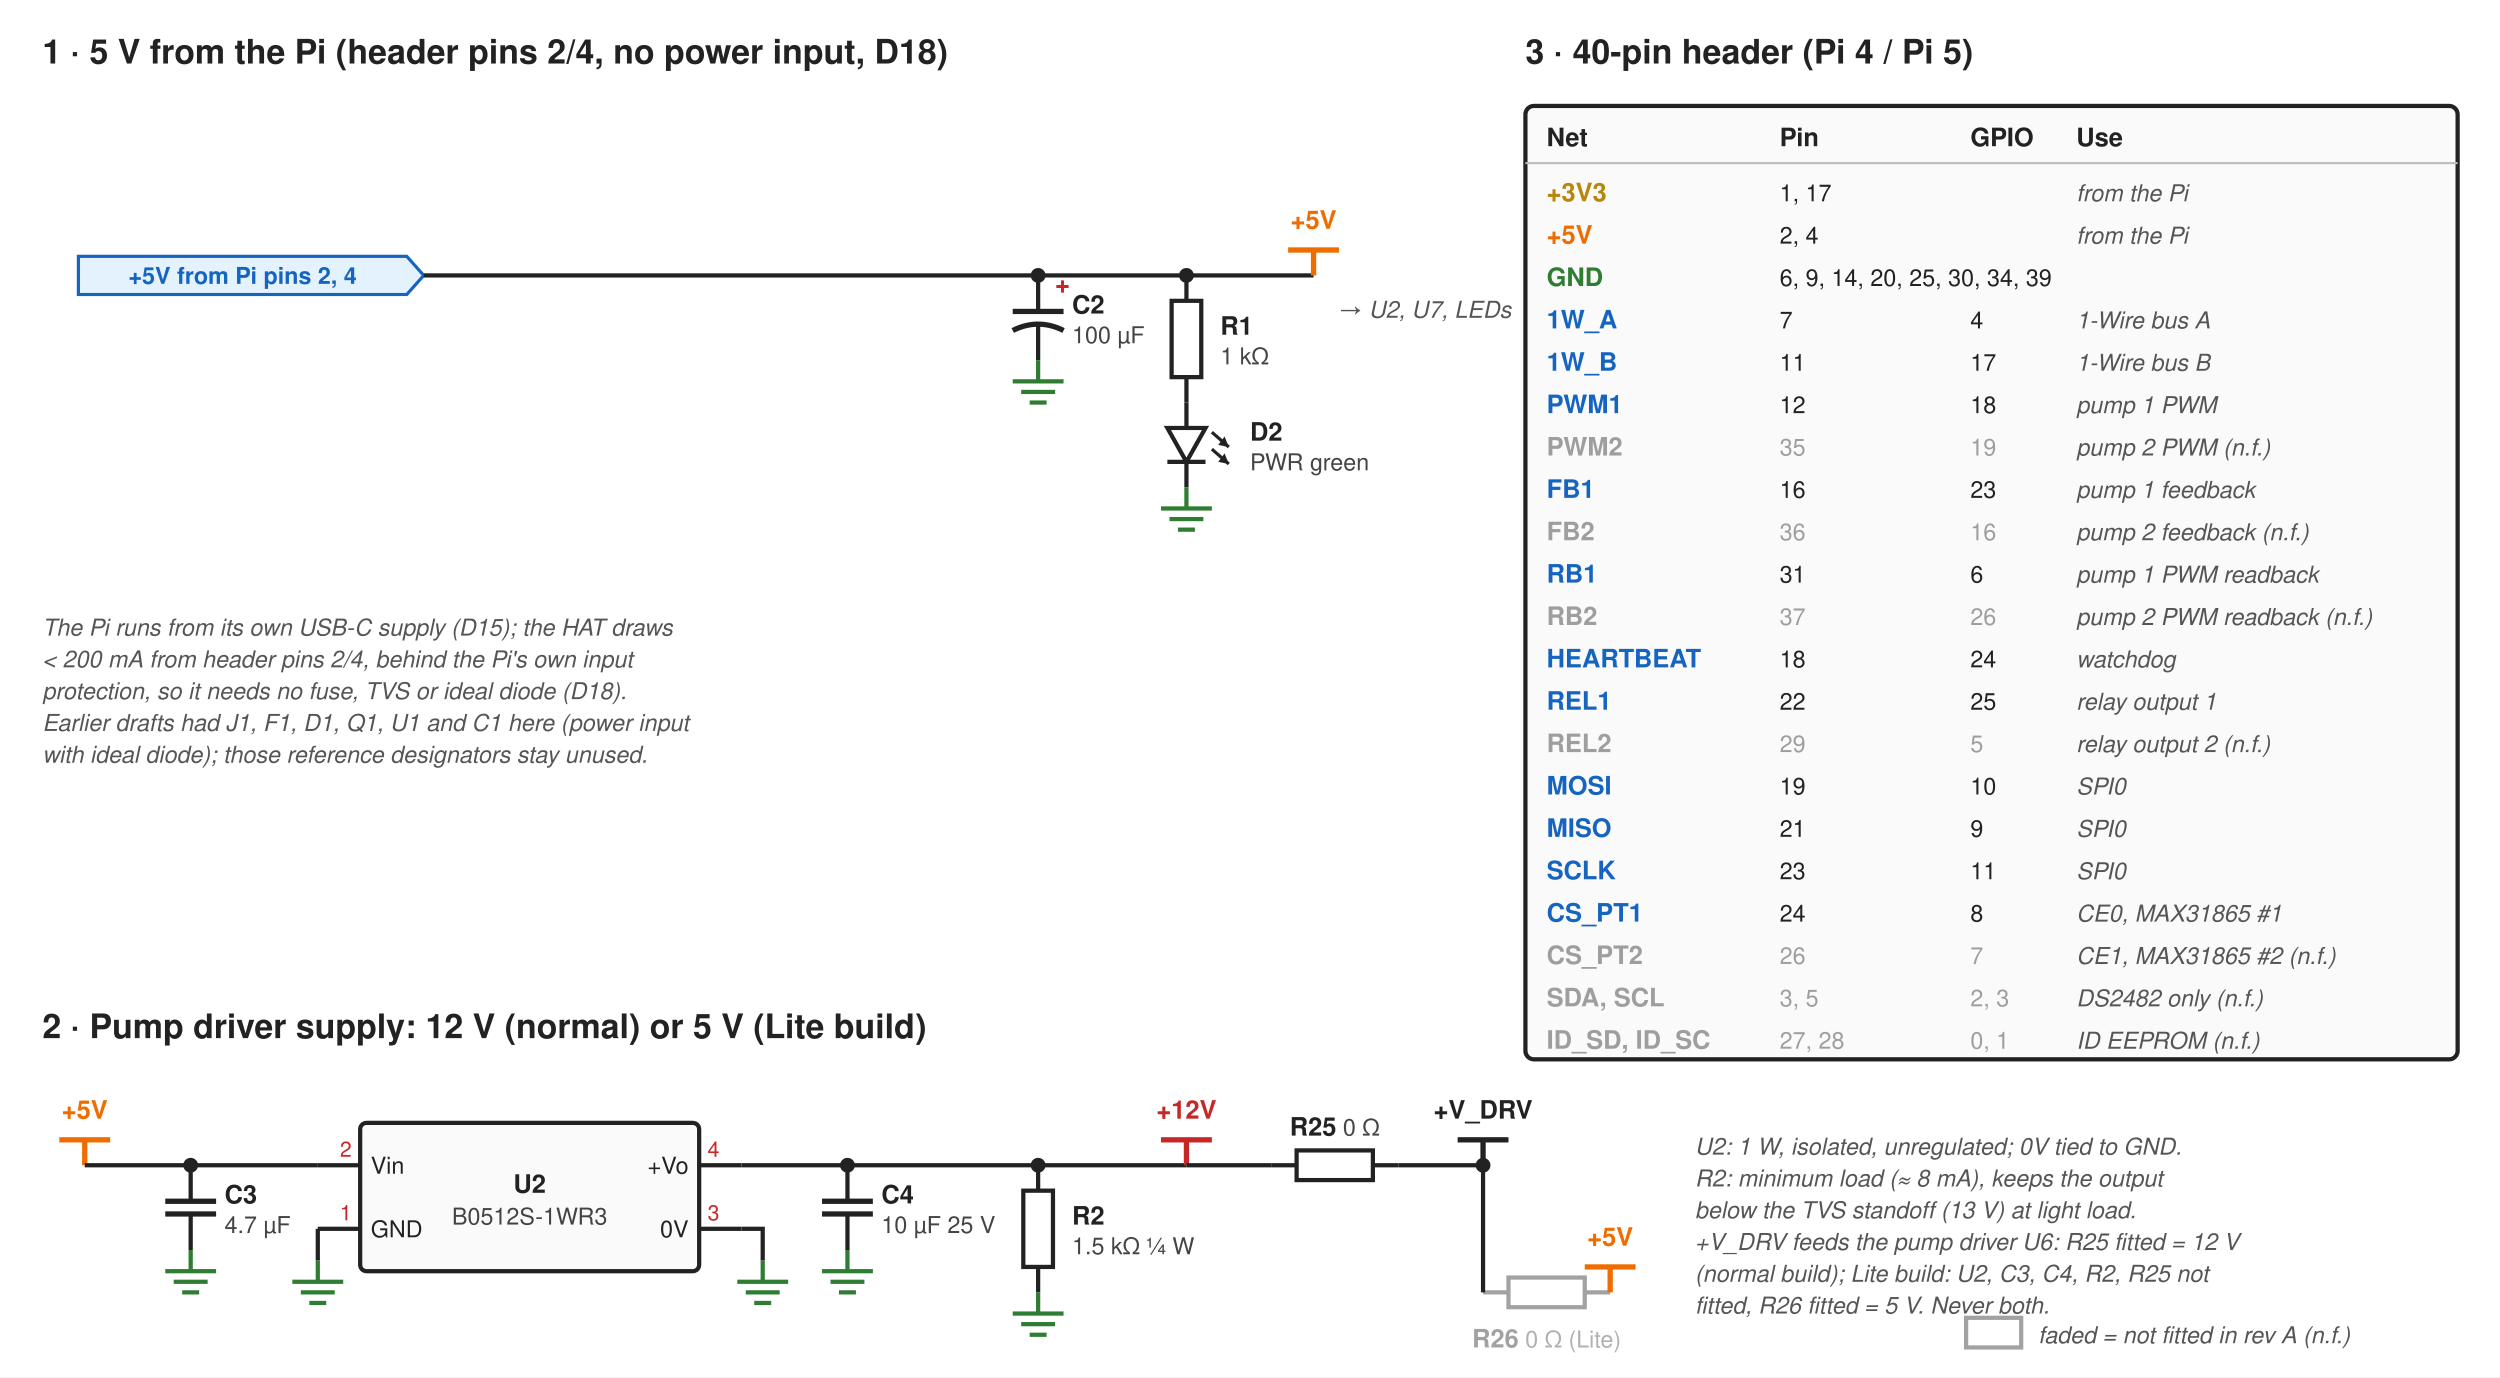
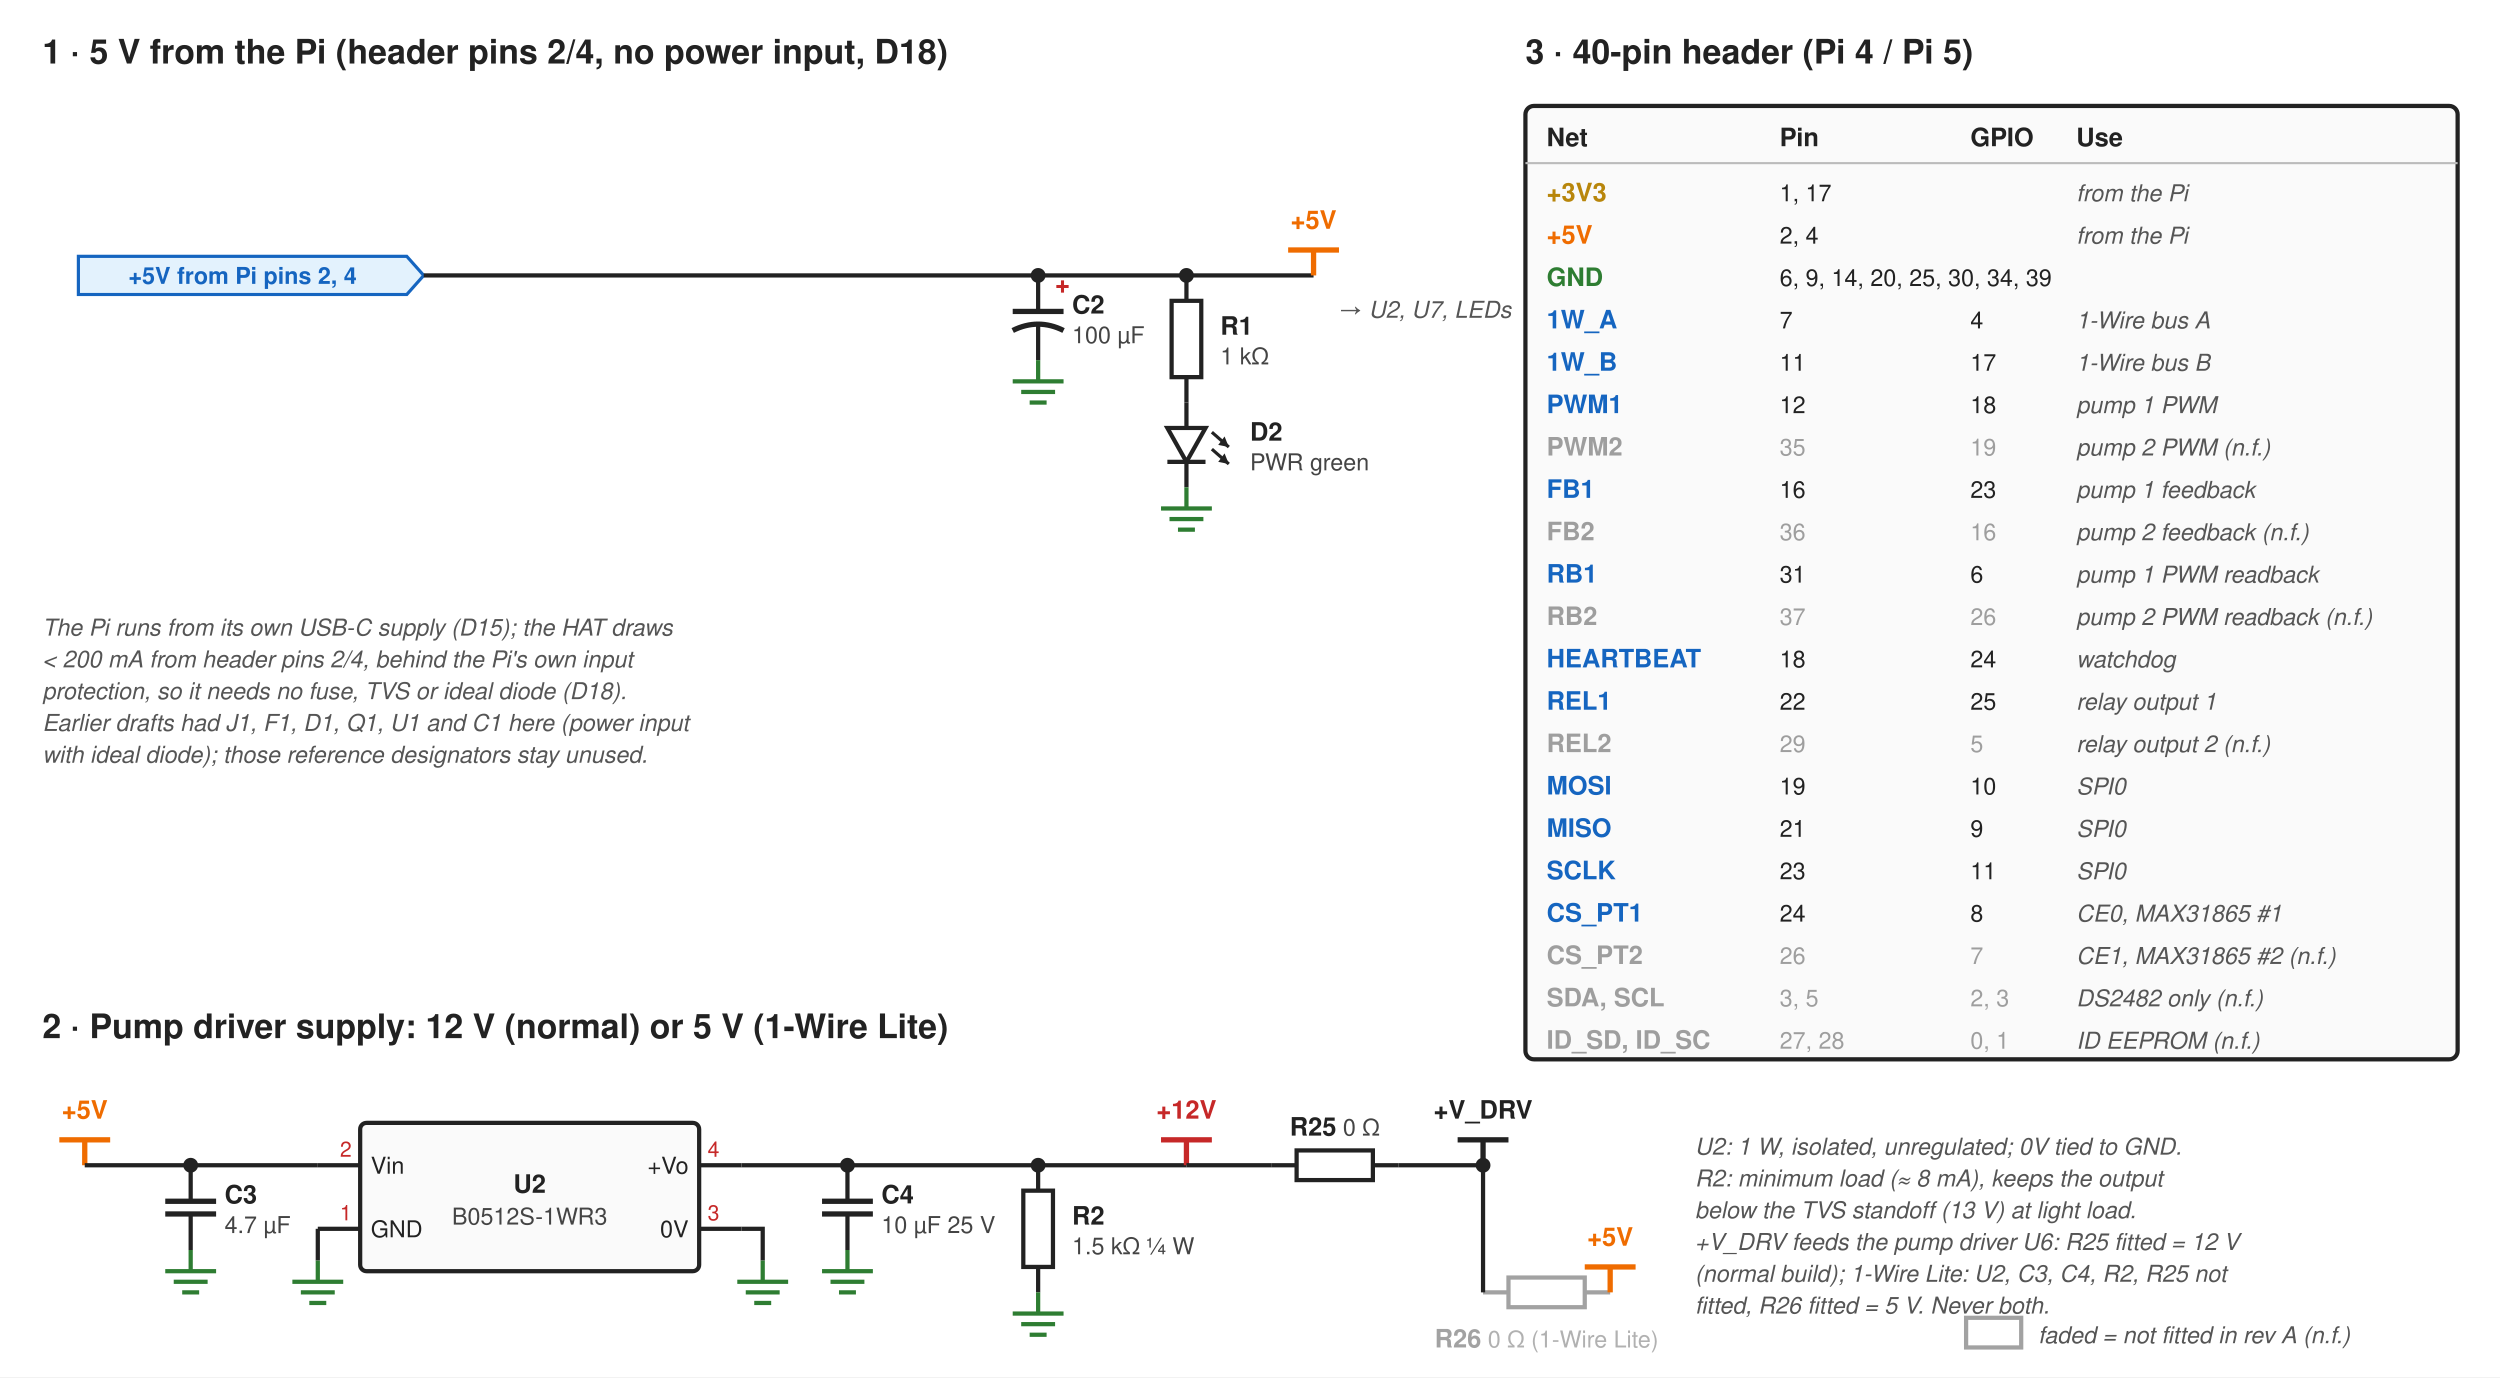
<svg xmlns="http://www.w3.org/2000/svg" width="1180" height="650" viewBox="0 0 1180 650" font-family="Helvetica, Arial, sans-serif">
  <style>.w{stroke:#222;stroke-width:2;fill:none}.b{stroke:#222;stroke-width:2;fill:white}.r{font-size:12px;font-weight:bold;fill:#222}.v{font-size:11px;fill:#444}.pn{font-size:11px;fill:#222}.num{font-size:10px;fill:#c62828}.n{font-size:11px;fill:#555;font-style:italic}.h{font-size:16px;font-weight:bold;fill:#222}</style>
  <rect width="1180" height="650" fill="white" />
  <text x="20" y="30" class="h" text-anchor="start">1 · 5 V from the Pi (header pins 2/4, no power input, D18)</text>
  <polygon points="200,130 192,121 37,121 37,139 192,139" style="fill:#e3f2fd;stroke:#1565c0;stroke-width:1.5" />
  <text x="114.5" y="134" class="pn" text-anchor="middle" style="font-weight:bold;fill:#1565c0">+5V from Pi pins 2, 4</text>
  <path class="w" d="M200 130 L620 130" />
  <circle cx="490" cy="130" r="3.5" fill="#222" />
  <g transform="translate(490 130) rotate(90)">
    <path class="w" d="M0 0 H17" />
    <path class="w" d="M23 0 H40" />
    <path class="w" d="M17 -12 V12" style="stroke-width:2.5" />
    <path class="w" d="M26 -12 Q20 0 26 12" style="stroke-width:2.5" />
    <text x="8" y="-8" style="font-size:12px;font-weight:bold;fill:#c62828" transform="rotate(-90 8 -8)">+</text>
  </g>
  <text x="506.0" y="148.0" class="r" text-anchor="start">C2</text>
  <text x="506.0" y="162.0" class="v" text-anchor="start">100 µF</text>
  <path d="M490 170 V180 M478 180 H502 M482 185 H498 M486 190 H494" style="stroke:#2e7d32;stroke-width:2;fill:none" />
  <circle cx="560" cy="130" r="3.5" fill="#222" />
  <g transform="translate(560 130) rotate(90)">
    <path class="w" d="M0 0 H12" />
    <path class="w" d="M48 0 H60" />
    <rect class="b" x="12" y="-7" width="36" height="14" />
  </g>
  <text x="576.0" y="158.0" class="r" text-anchor="start">R1</text>
  <text x="576.0" y="172.0" class="v" text-anchor="start">1 kΩ</text>
  <g transform="translate(560 190) rotate(90)">
    <path class="w" d="M0 0 H12" />
    <path class="w" d="M28 0 H40" />
    <path d="M12 -9 L28 0 L12 9 Z" style="fill:white;stroke:#222;stroke-width:2" />
    <path class="w" d="M28 -9 V9" />
    <path class="w" d="M14 -12 L21 -20" style="stroke-width:1.5" />
    <path d="M21 -20 L16 -18 L20 -15 Z" fill="#222" />
    <path class="w" d="M22 -12 L29 -20" style="stroke-width:1.5" />
    <path d="M29 -20 L24 -18 L28 -15 Z" fill="#222" />
  </g>
  <text x="590.0" y="208.0" class="r" text-anchor="start">D2</text>
  <text x="590.0" y="222.0" class="v" text-anchor="start">PWR green</text>
  <path d="M560 230 V240 M548 240 H572 M552 245 H568 M556 250 H564" style="stroke:#2e7d32;stroke-width:2;fill:none" />
  <path d="M620 130 V118 M608 118 H632" style="stroke:#ef6c00;stroke-width:2.5;fill:none" />
  <text x="620" y="108" class="r" text-anchor="middle" style="fill:#ef6c00">+5V</text>
  <text x="632" y="150" class="n" text-anchor="start">→ U2, U7, LEDs</text>
  <text x="20" y="300" class="n" text-anchor="start">The Pi runs from its own USB-C supply (D15); the HAT draws</text>
  <text x="20" y="315" class="n" text-anchor="start">&lt; 200 mA from header pins 2/4, behind the Pi's own input</text>
  <text x="20" y="330" class="n" text-anchor="start">protection, so it needs no fuse, TVS or ideal diode (D18).</text>
  <text x="20" y="345" class="n" text-anchor="start">Earlier drafts had J1, F1, D1, Q1, U1 and C1 here (power input</text>
  <text x="20" y="360" class="n" text-anchor="start">with ideal diode); those reference designators stay unused.</text>
-   <text x="20" y="490" class="h" text-anchor="start">2 · Pump driver supply: 12 V (normal) or 5 V (Lite build)</text>
+   <text x="20" y="490" class="h" text-anchor="start">2 · Pump driver supply: 12 V (normal) or 5 V (1-Wire Lite)</text>
  <path d="M40 550 V538 M28 538 H52" style="stroke:#ef6c00;stroke-width:2.5;fill:none" />
  <text x="40" y="528" class="r" text-anchor="middle" style="fill:#ef6c00">+5V</text>
  <path class="w" d="M40 550 L150 550" />
  <circle cx="90" cy="550" r="3.5" fill="#222" />
  <g transform="translate(90 550) rotate(90)">
    <path class="w" d="M0 0 H17" />
    <path class="w" d="M23 0 H40" />
    <path class="w" d="M17 -12 V12" style="stroke-width:2.5" />
    <path class="w" d="M23 -12 V12" style="stroke-width:2.5" />
  </g>
  <text x="106.0" y="568.0" class="r" text-anchor="start">C3</text>
  <text x="106.0" y="582.0" class="v" text-anchor="start">4.7 µF</text>
  <path d="M90 590 V600 M78 600 H102 M82 605 H98 M86 610 H94" style="stroke:#2e7d32;stroke-width:2;fill:none" />
  <rect x="170" y="530" width="160" height="70" rx="3" style="fill:#fafafa;stroke:#222;stroke-width:2" />
  <text x="250.0" y="563.0" class="r" text-anchor="middle">U2</text>
  <text x="250.0" y="578.0" class="v" text-anchor="middle">B0512S-1WR3</text>
  <text x="175" y="554" class="pn" text-anchor="start">Vin</text>
  <text x="166" y="546" class="num" text-anchor="end">2</text>
  <path class="w" d="M170 550 L150 550" />
  <text x="175" y="584" class="pn" text-anchor="start">GND</text>
  <text x="166" y="576" class="num" text-anchor="end">1</text>
  <path class="w" d="M170 580 L150 580" />
  <text x="325" y="554" class="pn" text-anchor="end">+Vo</text>
  <text x="334" y="546" class="num" text-anchor="start">4</text>
  <path class="w" d="M330 550 L350 550" />
  <text x="325" y="584" class="pn" text-anchor="end">0V</text>
  <text x="334" y="576" class="num" text-anchor="start">3</text>
  <path class="w" d="M330 580 L350 580" />
  <path class="w" d="M150 580 L150 595" />
  <path d="M150 595 V605 M138 605 H162 M142 610 H158 M146 615 H154" style="stroke:#2e7d32;stroke-width:2;fill:none" />
  <path class="w" d="M350 580 L360 580 L360 595" />
  <path d="M360 595 V605 M348 605 H372 M352 610 H368 M356 615 H364" style="stroke:#2e7d32;stroke-width:2;fill:none" />
  <path class="w" d="M350 550 L560 550" />
  <circle cx="400" cy="550" r="3.5" fill="#222" />
  <g transform="translate(400 550) rotate(90)">
    <path class="w" d="M0 0 H17" />
    <path class="w" d="M23 0 H40" />
    <path class="w" d="M17 -12 V12" style="stroke-width:2.5" />
    <path class="w" d="M23 -12 V12" style="stroke-width:2.5" />
  </g>
  <text x="416.0" y="568.0" class="r" text-anchor="start">C4</text>
  <text x="416.0" y="582.0" class="v" text-anchor="start">10 µF 25 V</text>
  <path d="M400 590 V600 M388 600 H412 M392 605 H408 M396 610 H404" style="stroke:#2e7d32;stroke-width:2;fill:none" />
  <circle cx="490" cy="550" r="3.5" fill="#222" />
  <g transform="translate(490 550) rotate(90)">
    <path class="w" d="M0 0 H12" />
    <path class="w" d="M48 0 H60" />
    <rect class="b" x="12" y="-7" width="36" height="14" />
  </g>
  <text x="506.0" y="578.0" class="r" text-anchor="start">R2</text>
  <text x="506.0" y="592.0" class="v" text-anchor="start">1.5 kΩ ¼ W</text>
  <path d="M490 610 V620 M478 620 H502 M482 625 H498 M486 630 H494" style="stroke:#2e7d32;stroke-width:2;fill:none" />
  <path d="M560 550 V538 M548 538 H572" style="stroke:#c62828;stroke-width:2.5;fill:none" />
  <text x="560" y="528" class="r" text-anchor="middle" style="fill:#c62828">+12V</text>
  <path class="w" d="M560 550 L600 550" />
  <g transform="translate(600 550) rotate(0)">
    <path class="w" d="M0 0 H12" />
    <path class="w" d="M48 0 H60" />
    <rect class="b" x="12" y="-7" width="36" height="14" />
  </g>
  <text x="630.0" y="536.0" class="v" text-anchor="middle">
    <tspan class="r">R25</tspan> 0 Ω</text>
  <path class="w" d="M660 550 L700 550" />
  <circle cx="700" cy="550" r="3.5" fill="#222" />
  <path d="M700 550 V538 M688 538 H712" style="stroke:#222;stroke-width:2.5;fill:none" />
  <text x="700" y="528" class="r" text-anchor="middle" style="fill:#222">+V_DRV</text>
  <path class="w" d="M700 550 L700 610" />
  <g opacity="0.42">
    <g transform="translate(700 610) rotate(0)">
      <path class="w" d="M0 0 H12" />
      <path class="w" d="M48 0 H60" />
      <rect class="b" x="12" y="-7" width="36" height="14" />
    </g>
    <text x="730.0" y="636.0" class="v" text-anchor="middle">
-       <tspan class="r">R26</tspan> 0 Ω (Lite)</text>
+       <tspan class="r">R26</tspan> 0 Ω (1-Wire Lite)</text>
  </g>
  <path d="M760 610 V598 M748 598 H772" style="stroke:#ef6c00;stroke-width:2.5;fill:none" />
  <text x="760" y="588" class="r" text-anchor="middle" style="fill:#ef6c00">+5V</text>
  <text x="800" y="545" class="n" text-anchor="start">U2: 1 W, isolated, unregulated; 0V tied to GND.</text>
  <text x="800" y="560" class="n" text-anchor="start">R2: minimum load (≈ 8 mA), keeps the output</text>
  <text x="800" y="575" class="n" text-anchor="start">below the TVS standoff (13 V) at light load.</text>
  <text x="800" y="590" class="n" text-anchor="start">+V_DRV feeds the pump driver U6: R25 fitted = 12 V</text>
-   <text x="800" y="605" class="n" text-anchor="start">(normal build); Lite build: U2, C3, C4, R2, R25 not</text>
+   <text x="800" y="605" class="n" text-anchor="start">(normal build); 1-Wire Lite: U2, C3, C4, R2, R25 not</text>
  <text x="800" y="620" class="n" text-anchor="start">fitted, R26 fitted = 5 V. Never both.</text>
  <text x="720" y="30" class="h" text-anchor="start">3 · 40-pin header (Pi 4 / Pi 5)</text>
  <rect x="720" y="50" width="440" height="450" rx="4" style="fill:#fafafa;stroke:#222;stroke-width:2" />
  <text x="730" y="69" class="r" text-anchor="start">Net</text>
  <text x="840" y="69" class="r" text-anchor="start">Pin</text>
  <text x="930" y="69" class="r" text-anchor="start">GPIO</text>
  <text x="980" y="69" class="r" text-anchor="start">Use</text>
  <path d="M720 77 H1160" style="stroke:#bbb" />
  <text x="730" y="95" class="r" text-anchor="start" style="fill:#b8860b">+3V3</text>
  <text x="840" y="95" class="pn" text-anchor="start">1, 17</text>
  <text x="930" y="95" class="pn" text-anchor="start" />
  <text x="980" y="95" class="n" text-anchor="start">from the Pi</text>
  <text x="730" y="115" class="r" text-anchor="start" style="fill:#ef6c00">+5V</text>
  <text x="840" y="115" class="pn" text-anchor="start">2, 4</text>
  <text x="930" y="115" class="pn" text-anchor="start" />
  <text x="980" y="115" class="n" text-anchor="start">from the Pi</text>
  <text x="730" y="135" class="r" text-anchor="start" style="fill:#2e7d32">GND</text>
  <text x="840" y="135" class="pn" text-anchor="start">6, 9, 14, 20, 25, 30, 34, 39</text>
  <text x="930" y="135" class="pn" text-anchor="start" />
  <text x="980" y="135" class="n" text-anchor="start" />
  <text x="730" y="155" class="r" text-anchor="start" style="fill:#1565c0">1W_A</text>
  <text x="840" y="155" class="pn" text-anchor="start">7</text>
  <text x="930" y="155" class="pn" text-anchor="start">4</text>
  <text x="980" y="155" class="n" text-anchor="start">1-Wire bus A</text>
  <text x="730" y="175" class="r" text-anchor="start" style="fill:#1565c0">1W_B</text>
  <text x="840" y="175" class="pn" text-anchor="start">11</text>
  <text x="930" y="175" class="pn" text-anchor="start">17</text>
  <text x="980" y="175" class="n" text-anchor="start">1-Wire bus B</text>
  <text x="730" y="195" class="r" text-anchor="start" style="fill:#1565c0">PWM1</text>
  <text x="840" y="195" class="pn" text-anchor="start">12</text>
  <text x="930" y="195" class="pn" text-anchor="start">18</text>
  <text x="980" y="195" class="n" text-anchor="start">pump 1 PWM</text>
  <text x="730" y="215" class="r" text-anchor="start" style="fill:#9e9e9e">PWM2</text>
  <text x="840" y="215" class="pn" text-anchor="start" style="fill:#9e9e9e">35</text>
  <text x="930" y="215" class="pn" text-anchor="start" style="fill:#9e9e9e">19</text>
  <text x="980" y="215" class="n" text-anchor="start">pump 2 PWM (n.f.)</text>
  <text x="730" y="235" class="r" text-anchor="start" style="fill:#1565c0">FB1</text>
  <text x="840" y="235" class="pn" text-anchor="start">16</text>
  <text x="930" y="235" class="pn" text-anchor="start">23</text>
  <text x="980" y="235" class="n" text-anchor="start">pump 1 feedback</text>
  <text x="730" y="255" class="r" text-anchor="start" style="fill:#9e9e9e">FB2</text>
  <text x="840" y="255" class="pn" text-anchor="start" style="fill:#9e9e9e">36</text>
  <text x="930" y="255" class="pn" text-anchor="start" style="fill:#9e9e9e">16</text>
  <text x="980" y="255" class="n" text-anchor="start">pump 2 feedback (n.f.)</text>
  <text x="730" y="275" class="r" text-anchor="start" style="fill:#1565c0">RB1</text>
  <text x="840" y="275" class="pn" text-anchor="start">31</text>
  <text x="930" y="275" class="pn" text-anchor="start">6</text>
  <text x="980" y="275" class="n" text-anchor="start">pump 1 PWM readback</text>
  <text x="730" y="295" class="r" text-anchor="start" style="fill:#9e9e9e">RB2</text>
  <text x="840" y="295" class="pn" text-anchor="start" style="fill:#9e9e9e">37</text>
  <text x="930" y="295" class="pn" text-anchor="start" style="fill:#9e9e9e">26</text>
  <text x="980" y="295" class="n" text-anchor="start">pump 2 PWM readback (n.f.)</text>
  <text x="730" y="315" class="r" text-anchor="start" style="fill:#1565c0">HEARTBEAT</text>
  <text x="840" y="315" class="pn" text-anchor="start">18</text>
  <text x="930" y="315" class="pn" text-anchor="start">24</text>
  <text x="980" y="315" class="n" text-anchor="start">watchdog</text>
  <text x="730" y="335" class="r" text-anchor="start" style="fill:#1565c0">REL1</text>
  <text x="840" y="335" class="pn" text-anchor="start">22</text>
  <text x="930" y="335" class="pn" text-anchor="start">25</text>
  <text x="980" y="335" class="n" text-anchor="start">relay output 1</text>
  <text x="730" y="355" class="r" text-anchor="start" style="fill:#9e9e9e">REL2</text>
  <text x="840" y="355" class="pn" text-anchor="start" style="fill:#9e9e9e">29</text>
  <text x="930" y="355" class="pn" text-anchor="start" style="fill:#9e9e9e">5</text>
  <text x="980" y="355" class="n" text-anchor="start">relay output 2 (n.f.)</text>
  <text x="730" y="375" class="r" text-anchor="start" style="fill:#1565c0">MOSI</text>
  <text x="840" y="375" class="pn" text-anchor="start">19</text>
  <text x="930" y="375" class="pn" text-anchor="start">10</text>
  <text x="980" y="375" class="n" text-anchor="start">SPI0</text>
  <text x="730" y="395" class="r" text-anchor="start" style="fill:#1565c0">MISO</text>
  <text x="840" y="395" class="pn" text-anchor="start">21</text>
  <text x="930" y="395" class="pn" text-anchor="start">9</text>
  <text x="980" y="395" class="n" text-anchor="start">SPI0</text>
  <text x="730" y="415" class="r" text-anchor="start" style="fill:#1565c0">SCLK</text>
  <text x="840" y="415" class="pn" text-anchor="start">23</text>
  <text x="930" y="415" class="pn" text-anchor="start">11</text>
  <text x="980" y="415" class="n" text-anchor="start">SPI0</text>
  <text x="730" y="435" class="r" text-anchor="start" style="fill:#1565c0">CS_PT1</text>
  <text x="840" y="435" class="pn" text-anchor="start">24</text>
  <text x="930" y="435" class="pn" text-anchor="start">8</text>
  <text x="980" y="435" class="n" text-anchor="start">CE0, MAX31865 #1</text>
  <text x="730" y="455" class="r" text-anchor="start" style="fill:#9e9e9e">CS_PT2</text>
  <text x="840" y="455" class="pn" text-anchor="start" style="fill:#9e9e9e">26</text>
  <text x="930" y="455" class="pn" text-anchor="start" style="fill:#9e9e9e">7</text>
  <text x="980" y="455" class="n" text-anchor="start">CE1, MAX31865 #2 (n.f.)</text>
  <text x="730" y="475" class="r" text-anchor="start" style="fill:#9e9e9e">SDA, SCL</text>
  <text x="840" y="475" class="pn" text-anchor="start" style="fill:#9e9e9e">3, 5</text>
  <text x="930" y="475" class="pn" text-anchor="start" style="fill:#9e9e9e">2, 3</text>
  <text x="980" y="475" class="n" text-anchor="start">DS2482 only (n.f.)</text>
  <text x="730" y="495" class="r" text-anchor="start" style="fill:#9e9e9e">ID_SD, ID_SC</text>
  <text x="840" y="495" class="pn" text-anchor="start" style="fill:#9e9e9e">27, 28</text>
  <text x="930" y="495" class="pn" text-anchor="start" style="fill:#9e9e9e">0, 1</text>
  <text x="980" y="495" class="n" text-anchor="start">ID EEPROM (n.f.)</text>
  <g opacity="0.42">
    <rect x="928" y="622" width="26" height="14" style="fill:white;stroke:#222;stroke-width:2" />
  </g>
  <text x="962" y="634" class="n" text-anchor="start">faded = not fitted in rev A (n.f.)</text>
</svg>
